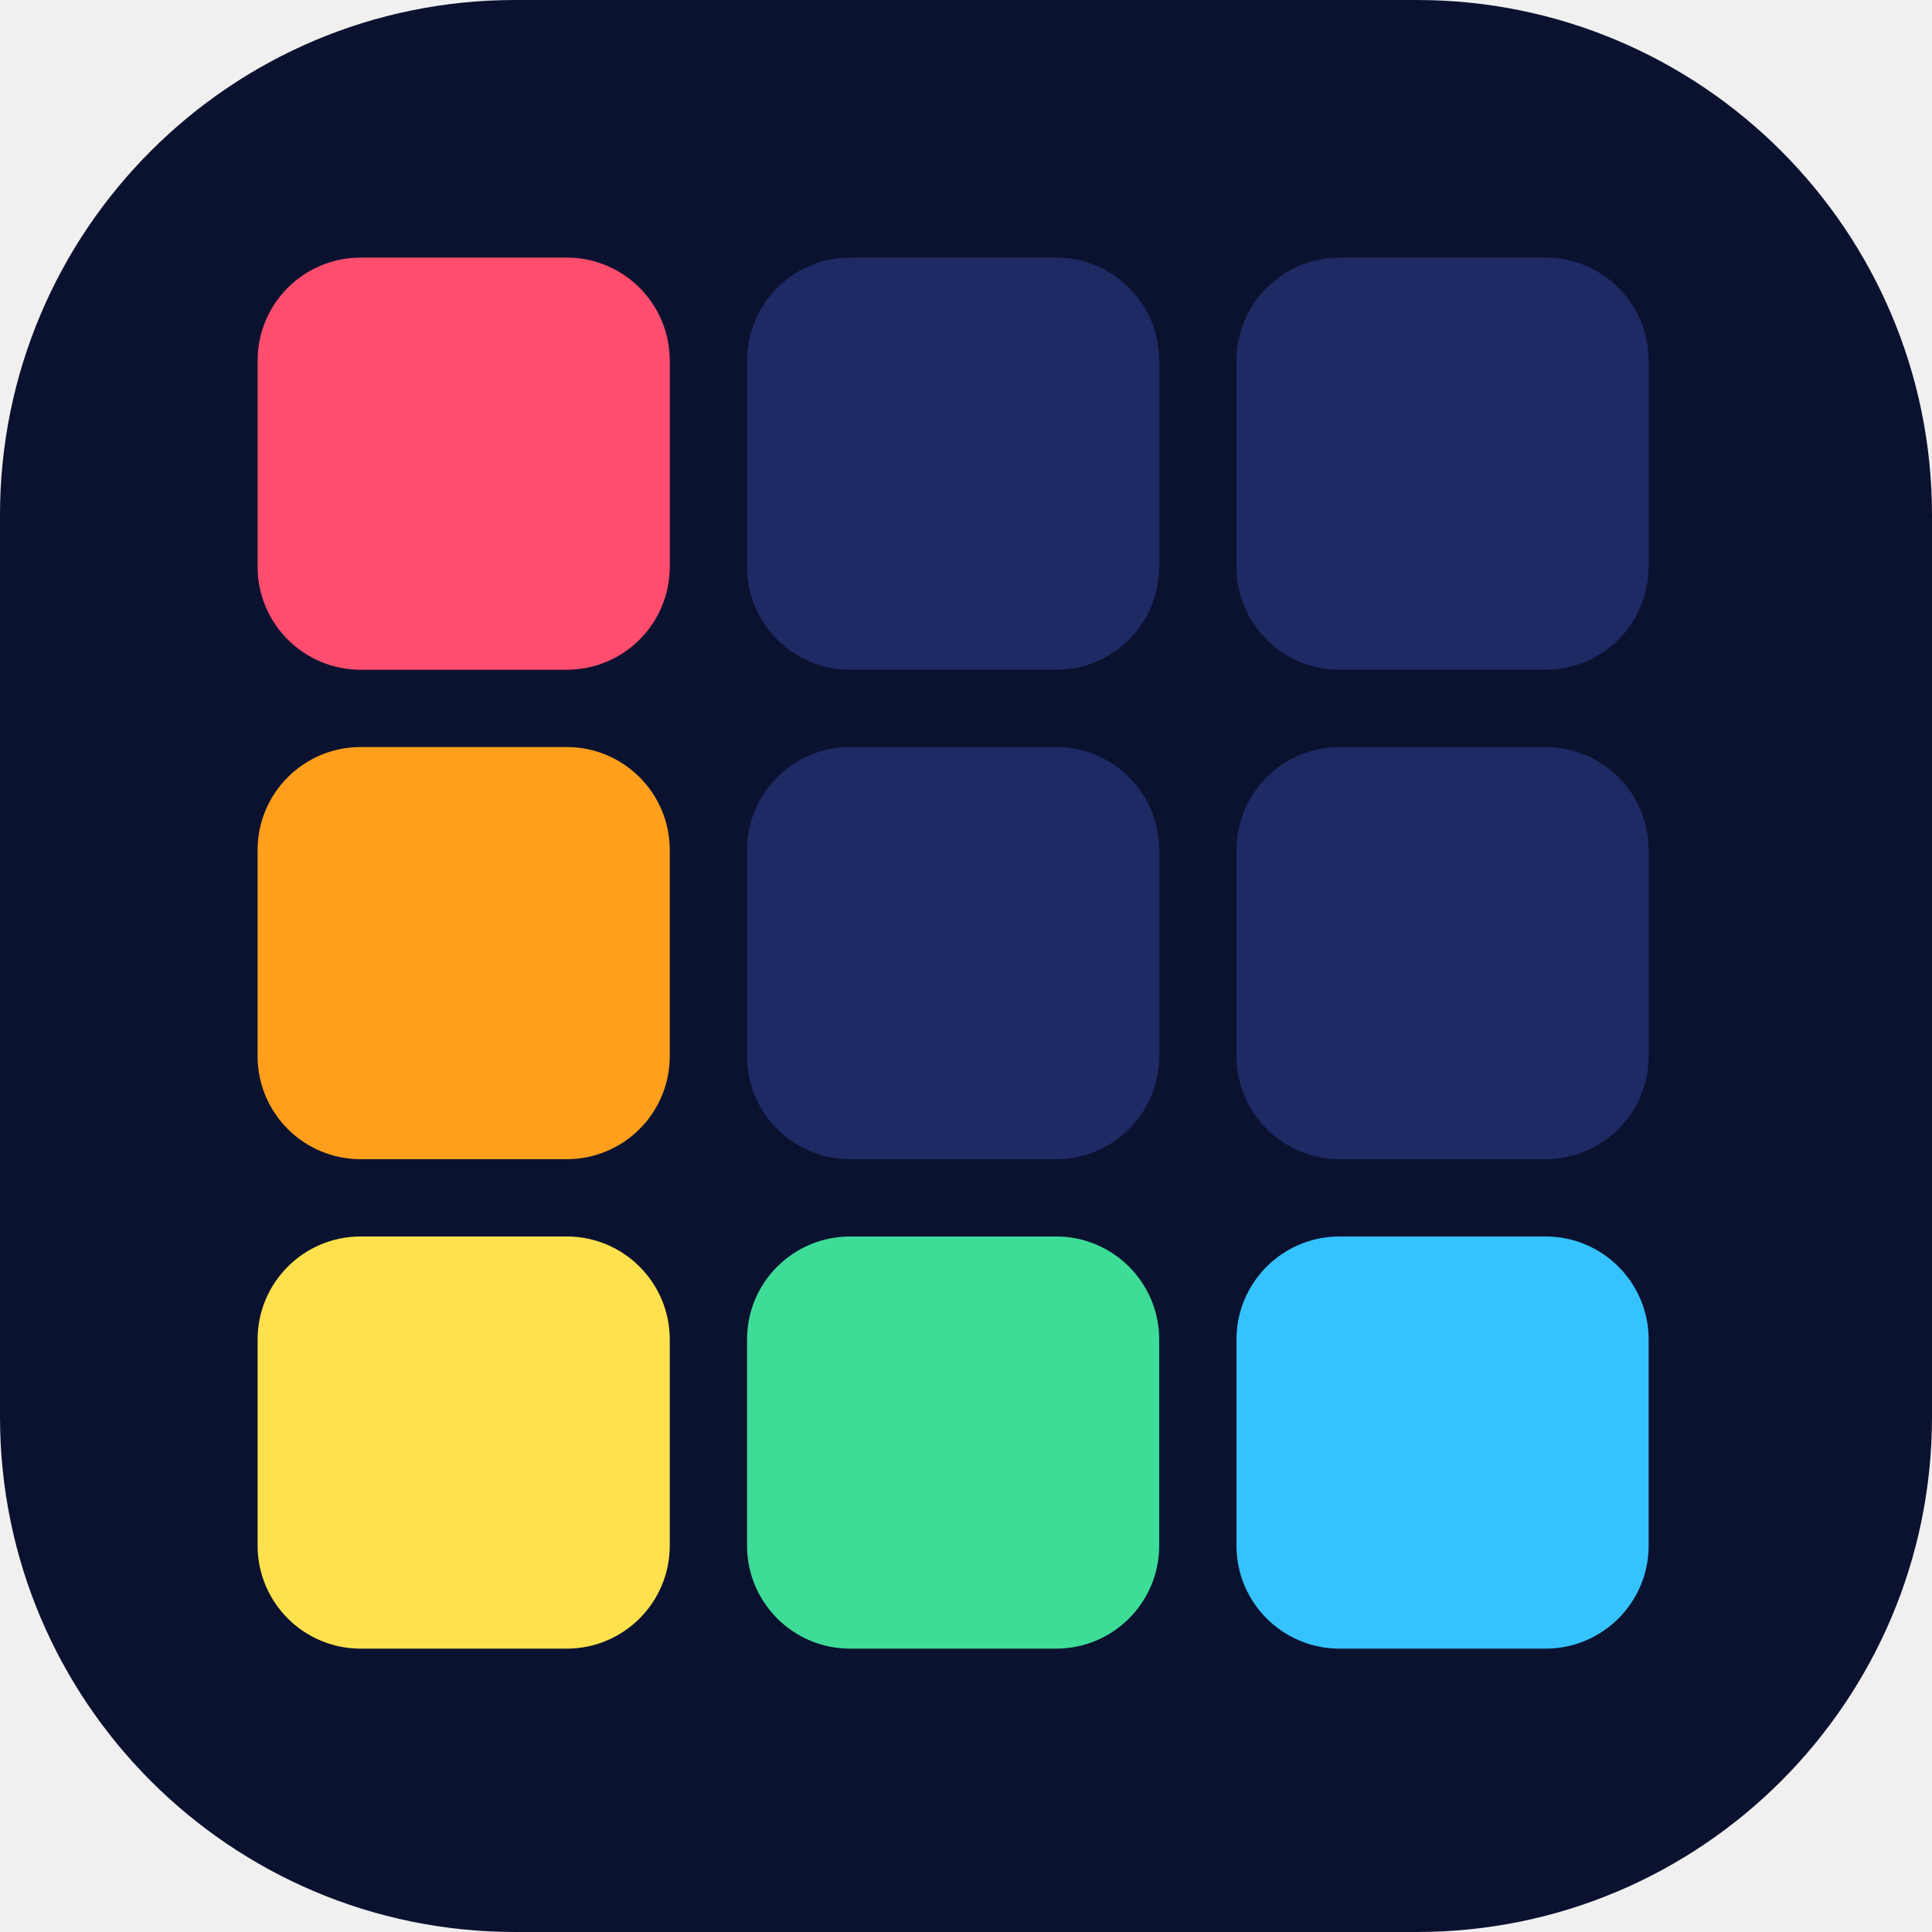
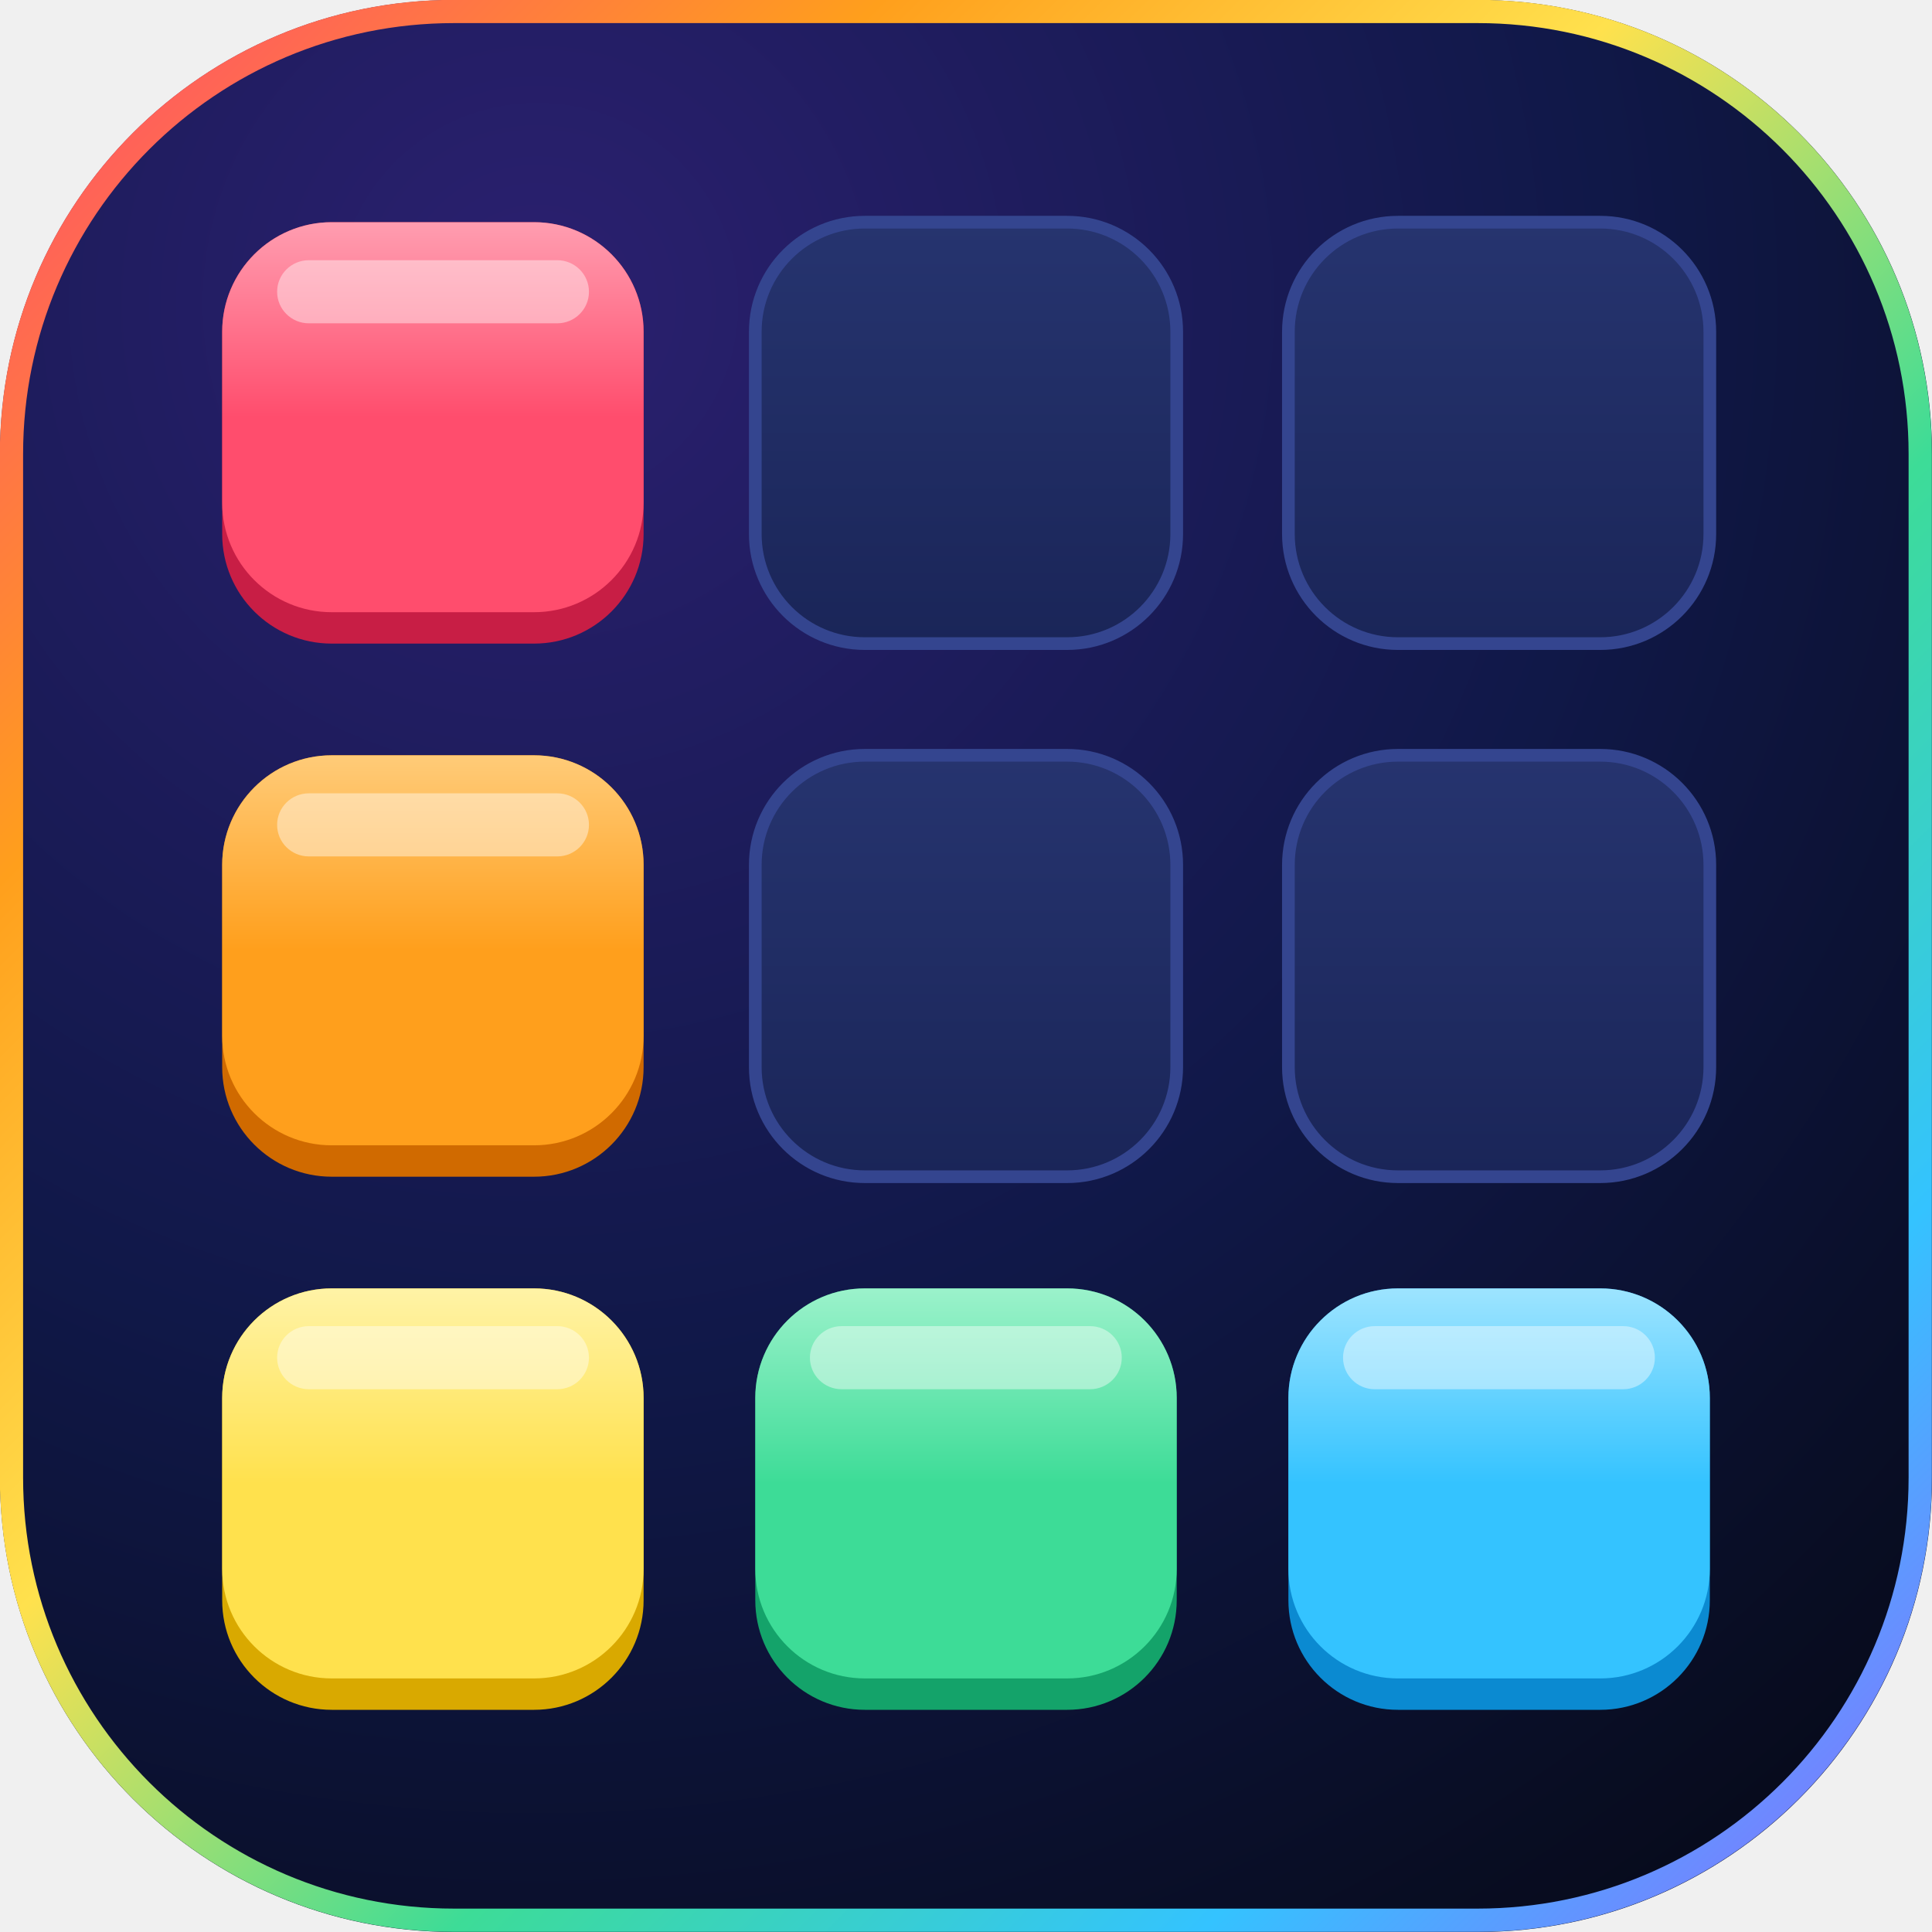
- <svg xmlns="http://www.w3.org/2000/svg" viewBox="0 0 30 30">
-   <rect width="30" height="30" rx="8" fill="#0B1230" />
-   <g fill="#1D2A63">
-     <rect x="11.6" y="4" width="6.4" height="6.4" rx="1.6" />
-     <rect x="19.2" y="4" width="6.4" height="6.4" rx="1.6" />
-     <rect x="11.6" y="11.6" width="6.4" height="6.4" rx="1.6" />
-     <rect x="19.2" y="11.6" width="6.4" height="6.4" rx="1.6" />
-   </g>
-   <rect x="4" y="4" width="6.4" height="6.4" rx="1.6" fill="#FF4D6D" />
-   <rect x="4" y="11.6" width="6.4" height="6.4" rx="1.6" fill="#FF9F1C" />
-   <rect x="4" y="19.2" width="6.4" height="6.4" rx="1.6" fill="#FFE14D" />
-   <rect x="11.6" y="19.2" width="6.4" height="6.4" rx="1.6" fill="#3DDC97" />
-   <rect x="19.2" y="19.2" width="6.4" height="6.4" rx="1.6" fill="#34C3FF" />
+ <svg xmlns="http://www.w3.org/2000/svg" viewBox="0 0 64 64">
+   <defs>
+     <radialGradient id="lv-bg" cx="28%" cy="16%" r="100%">
+       <stop offset="0" stop-color="#2B2070" />
+       <stop offset="0.55" stop-color="#101848" />
+       <stop offset="1" stop-color="#070B1C" />
+     </radialGradient>
+     <linearGradient id="lv-rim" x1="0" y1="0" x2="1" y2="1">
+       <stop offset="0" stop-color="#FF4D6D" />
+       <stop offset="0.22" stop-color="#FF9F1C" />
+       <stop offset="0.42" stop-color="#FFE14D" />
+       <stop offset="0.62" stop-color="#3DDC97" />
+       <stop offset="0.82" stop-color="#34C3FF" />
+       <stop offset="1" stop-color="#8B6BFF" />
+     </linearGradient>
+     <linearGradient id="lv-empty" x1="0" y1="0" x2="0" y2="1">
+       <stop offset="0" stop-color="#26346F" />
+       <stop offset="1" stop-color="#1A2558" />
+     </linearGradient>
+     <linearGradient id="lv-rose" x1="0" y1="0" x2="0" y2="1">
+       <stop offset="0" stop-color="#FF9DB0" />
+       <stop offset="0.5" stop-color="#FF4D6D" />
+       <stop offset="1" stop-color="#FF4D6D" />
+     </linearGradient>
+     <linearGradient id="lv-amber" x1="0" y1="0" x2="0" y2="1">
+       <stop offset="0" stop-color="#FFCB78" />
+       <stop offset="0.5" stop-color="#FF9F1C" />
+       <stop offset="1" stop-color="#FF9F1C" />
+     </linearGradient>
+     <linearGradient id="lv-sun" x1="0" y1="0" x2="0" y2="1">
+       <stop offset="0" stop-color="#FFF3A6" />
+       <stop offset="0.5" stop-color="#FFE14D" />
+       <stop offset="1" stop-color="#FFE14D" />
+     </linearGradient>
+     <linearGradient id="lv-mint" x1="0" y1="0" x2="0" y2="1">
+       <stop offset="0" stop-color="#9BF2CB" />
+       <stop offset="0.5" stop-color="#3DDC97" />
+       <stop offset="1" stop-color="#3DDC97" />
+     </linearGradient>
+     <linearGradient id="lv-sky" x1="0" y1="0" x2="0" y2="1">
+       <stop offset="0" stop-color="#9DE4FF" />
+       <stop offset="0.5" stop-color="#34C3FF" />
+       <stop offset="1" stop-color="#34C3FF" />
+     </linearGradient>
+   </defs>
+   <rect x="0" y="0" width="64" height="64" rx="15.04" fill="url(#lv-bg)" />
+   <rect x="0.38" y="0.38" width="63.23" height="63.23" rx="14.66" fill="none" stroke="url(#lv-rim)" stroke-width="0.77" />
+   <rect x="25.02" y="7.36" width="13.96" height="13.96" rx="3.63" fill="url(#lv-empty)" stroke="#34458F" stroke-width="0.42" />
+   <rect x="42.68" y="7.36" width="13.96" height="13.96" rx="3.63" fill="url(#lv-empty)" stroke="#34458F" stroke-width="0.42" />
+   <rect x="25.02" y="25.02" width="13.96" height="13.96" rx="3.63" fill="url(#lv-empty)" stroke="#34458F" stroke-width="0.42" />
+   <rect x="42.68" y="25.02" width="13.96" height="13.96" rx="3.63" fill="url(#lv-empty)" stroke="#34458F" stroke-width="0.42" />
+   <rect x="7.36" y="7.36" width="13.96" height="13.96" rx="3.63" fill="#C81E45" />
+   <rect x="7.36" y="7.36" width="13.96" height="12.92" rx="3.63" fill="url(#lv-rose)" />
+   <rect x="9.18" y="8.62" width="10.33" height="2.09" rx="1.05" fill="#FFFFFF" opacity="0.42" />
+   <rect x="7.36" y="25.02" width="13.96" height="13.96" rx="3.63" fill="#D06A00" />
+   <rect x="7.36" y="25.02" width="13.96" height="12.92" rx="3.63" fill="url(#lv-amber)" />
+   <rect x="9.18" y="26.28" width="10.33" height="2.09" rx="1.05" fill="#FFFFFF" opacity="0.42" />
+   <rect x="7.36" y="42.68" width="13.96" height="13.96" rx="3.63" fill="#D9A900" />
+   <rect x="7.36" y="42.68" width="13.96" height="12.92" rx="3.63" fill="url(#lv-sun)" />
+   <rect x="9.18" y="43.93" width="10.33" height="2.09" rx="1.05" fill="#FFFFFF" opacity="0.42" />
+   <rect x="25.02" y="42.68" width="13.96" height="13.96" rx="3.63" fill="#14A36A" />
+   <rect x="25.02" y="42.68" width="13.96" height="12.92" rx="3.63" fill="url(#lv-mint)" />
+   <rect x="26.83" y="43.93" width="10.33" height="2.09" rx="1.05" fill="#FFFFFF" opacity="0.42" />
+   <rect x="42.68" y="42.68" width="13.96" height="13.96" rx="3.63" fill="#0B8AD1" />
+   <rect x="42.68" y="42.68" width="13.96" height="12.92" rx="3.63" fill="url(#lv-sky)" />
+   <rect x="44.49" y="43.93" width="10.33" height="2.09" rx="1.05" fill="#FFFFFF" opacity="0.42" />
</svg>
